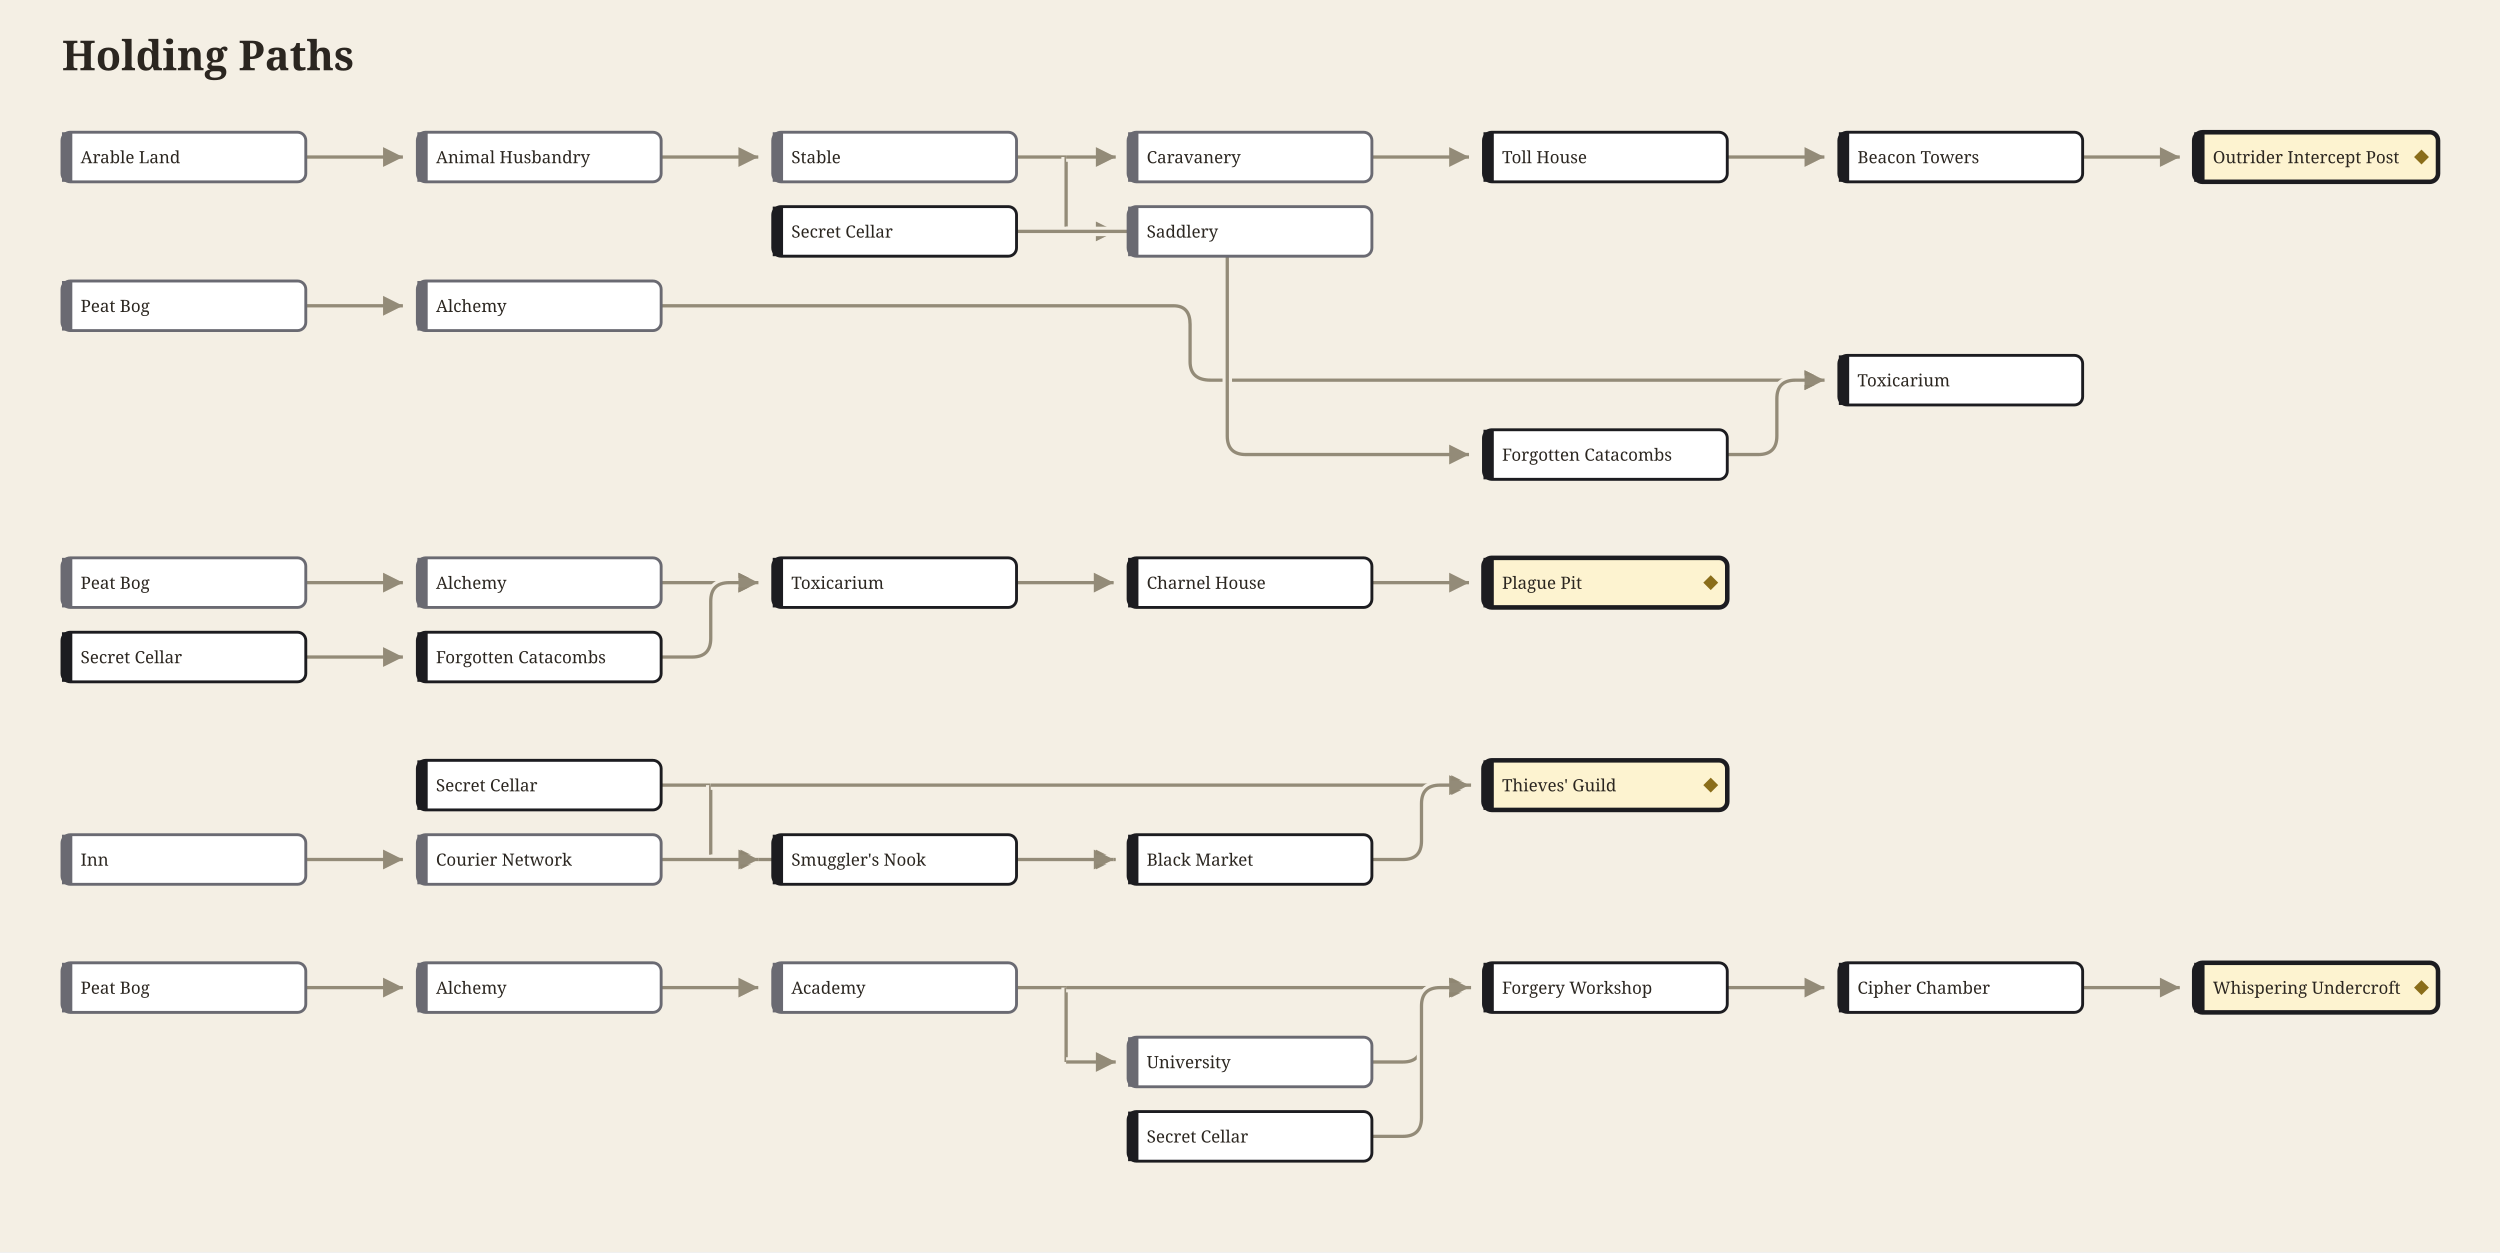
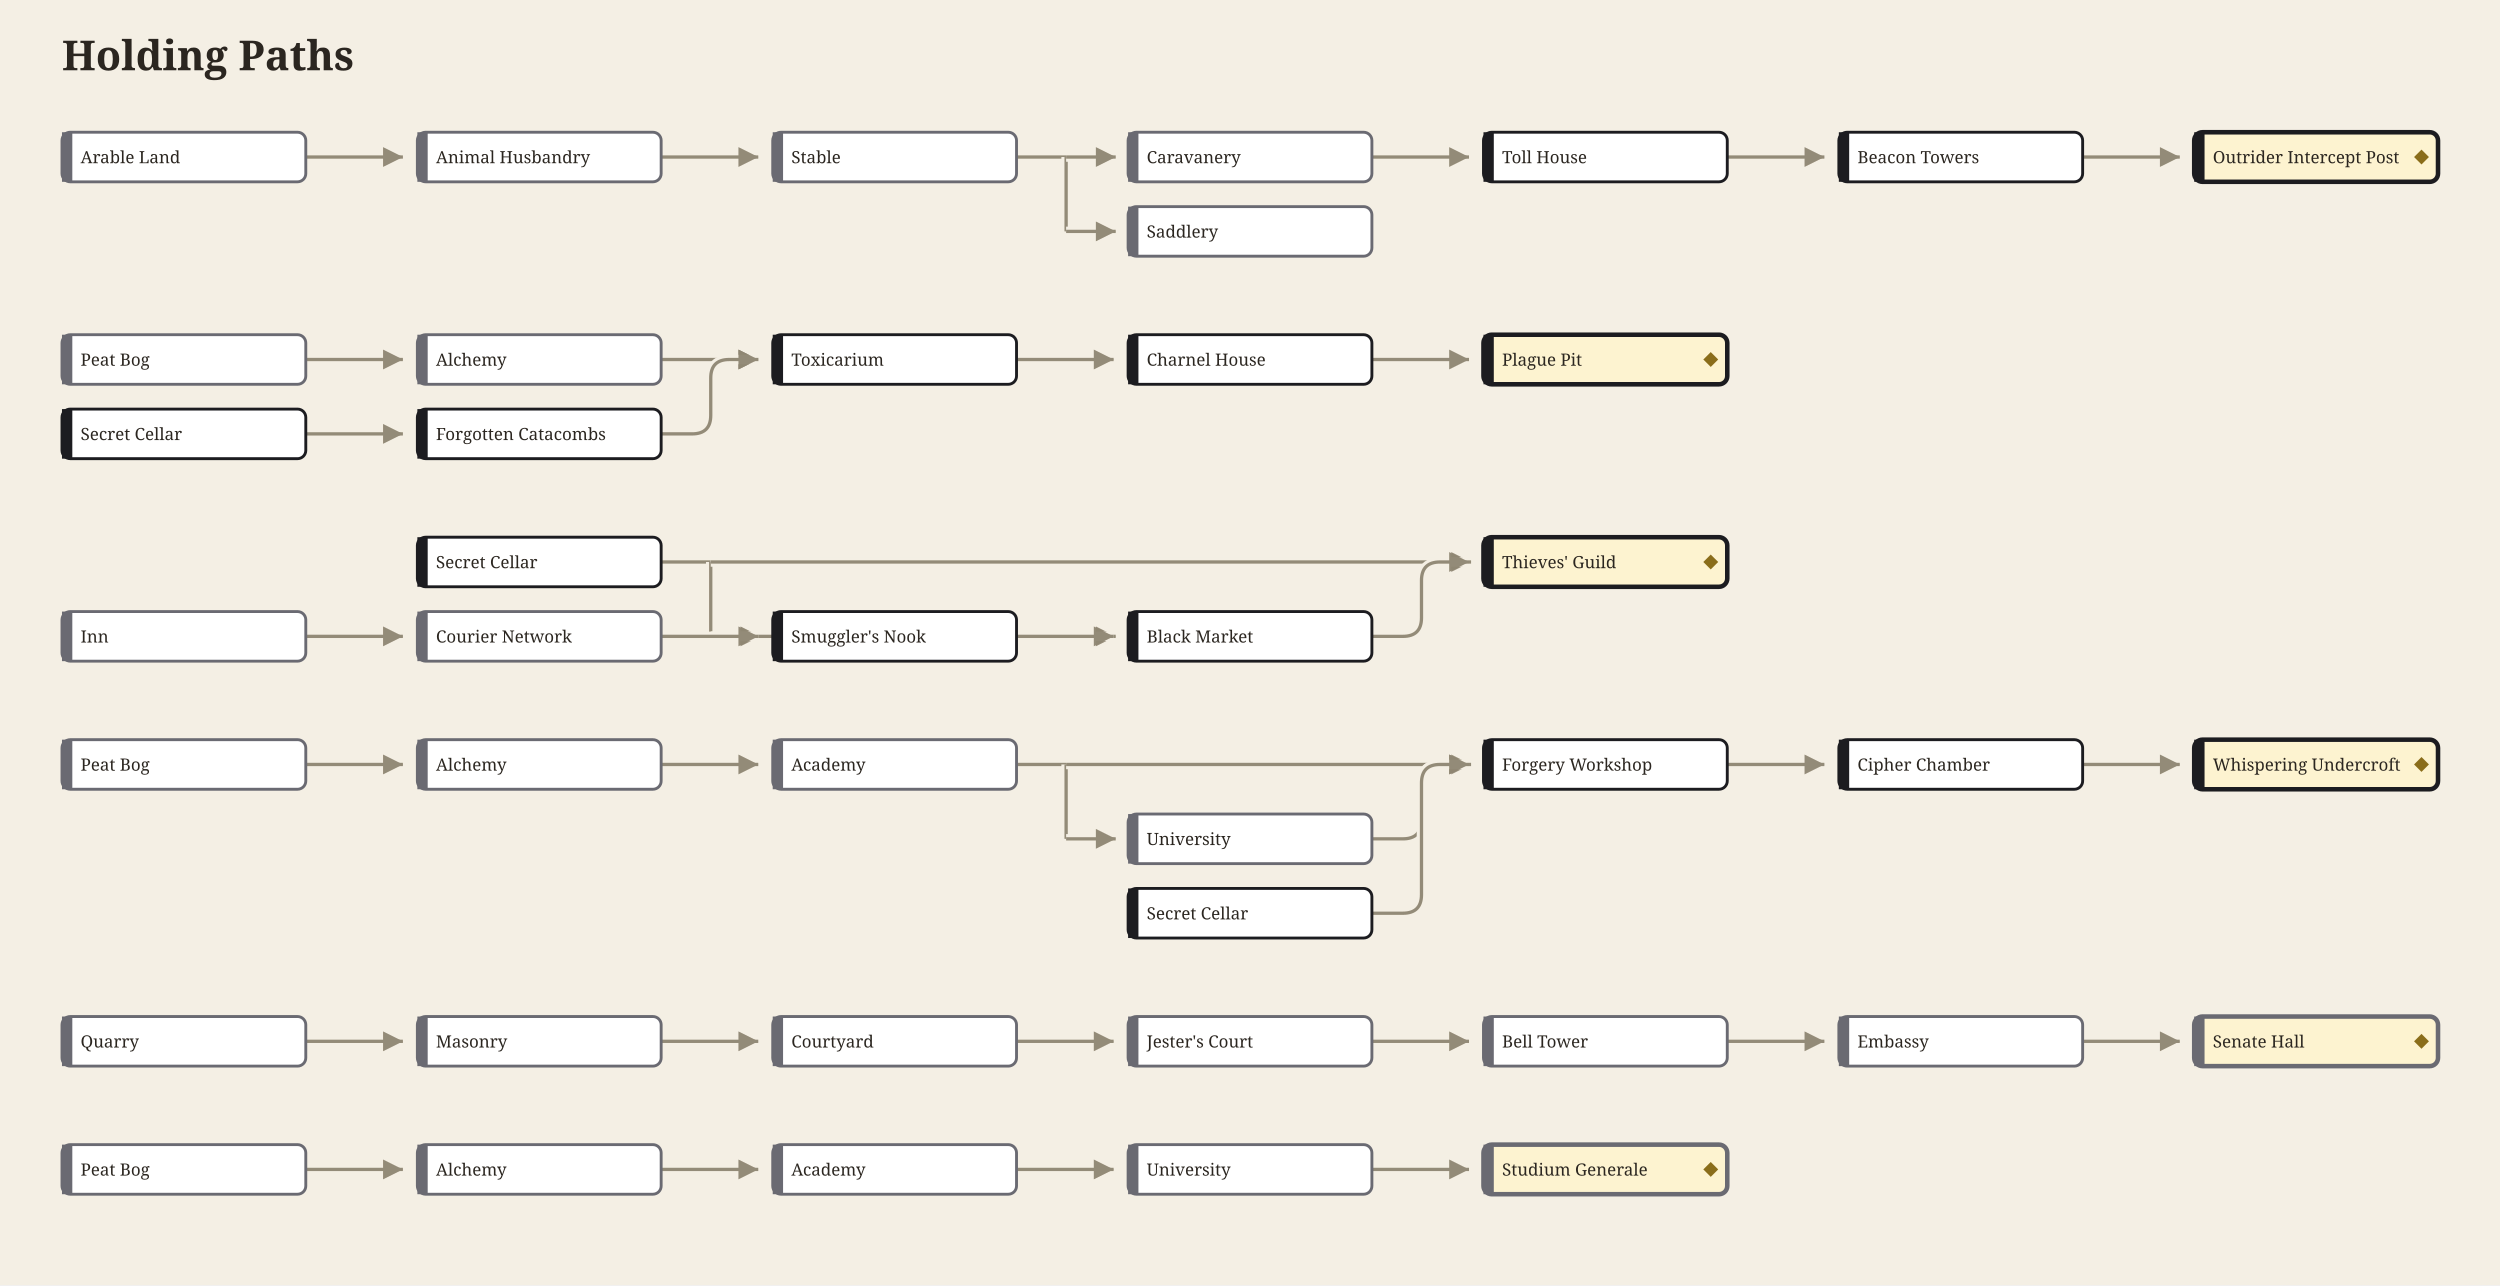
- <svg xmlns="http://www.w3.org/2000/svg" width="1210" height="606" viewBox="0 0 1210 606" font-family="Georgia, serif">
-   <rect width="1210" height="606" fill="#f4efe4" />
+ <svg xmlns="http://www.w3.org/2000/svg" width="1210" height="622" viewBox="0 0 1210 622" font-family="Georgia, serif">
+   <rect width="1210" height="622" fill="#f4efe4" />
  <defs>
    <marker id="arw-2E5A8C" markerWidth="7" markerHeight="7" refX="6" refY="3" orient="auto">
      <path d="M0,0 L6,3 L0,6 Z" fill="#2E5A8C" />
    </marker>
    <marker id="arw-9E2B25" markerWidth="7" markerHeight="7" refX="6" refY="3" orient="auto">
      <path d="M0,0 L6,3 L0,6 Z" fill="#9E2B25" />
    </marker>
    <marker id="arw-1c9c8c" markerWidth="7" markerHeight="7" refX="6" refY="3" orient="auto">
      <path d="M0,0 L6,3 L0,6 Z" fill="#1c9c8c" />
    </marker>
    <marker id="arw-C6A024" markerWidth="7" markerHeight="7" refX="6" refY="3" orient="auto">
      <path d="M0,0 L6,3 L0,6 Z" fill="#C6A024" />
    </marker>
    <marker id="arw-6A3D8F" markerWidth="7" markerHeight="7" refX="6" refY="3" orient="auto">
      <path d="M0,0 L6,3 L0,6 Z" fill="#6A3D8F" />
    </marker>
    <marker id="arw-CC6A1A" markerWidth="7" markerHeight="7" refX="6" refY="3" orient="auto">
      <path d="M0,0 L6,3 L0,6 Z" fill="#CC6A1A" />
    </marker>
    <marker id="arw-3a7d3a" markerWidth="7" markerHeight="7" refX="6" refY="3" orient="auto">
      <path d="M0,0 L6,3 L0,6 Z" fill="#3a7d3a" />
    </marker>
    <marker id="arw-b5347a" markerWidth="7" markerHeight="7" refX="6" refY="3" orient="auto">
      <path d="M0,0 L6,3 L0,6 Z" fill="#b5347a" />
    </marker>
    <marker id="arw-2b6f9e" markerWidth="7" markerHeight="7" refX="6" refY="3" orient="auto">
      <path d="M0,0 L6,3 L0,6 Z" fill="#2b6f9e" />
    </marker>
    <marker id="arw-8a6d1a" markerWidth="7" markerHeight="7" refX="6" refY="3" orient="auto">
      <path d="M0,0 L6,3 L0,6 Z" fill="#8a6d1a" />
    </marker>
    <marker id="arw-5f5647" markerWidth="7" markerHeight="7" refX="6" refY="3" orient="auto">
      <path d="M0,0 L6,3 L0,6 Z" fill="#5f5647" />
    </marker>
    <marker id="arw-7a2ea0" markerWidth="7" markerHeight="7" refX="6" refY="3" orient="auto">
      <path d="M0,0 L6,3 L0,6 Z" fill="#7a2ea0" />
    </marker>
    <marker id="arw-0f8a7e" markerWidth="7" markerHeight="7" refX="6" refY="3" orient="auto">
      <path d="M0,0 L6,3 L0,6 Z" fill="#0f8a7e" />
    </marker>
    <marker id="arw-a83232" markerWidth="7" markerHeight="7" refX="6" refY="3" orient="auto">
      <path d="M0,0 L6,3 L0,6 Z" fill="#a83232" />
    </marker>
    <marker id="arw-8f8672" markerWidth="7" markerHeight="7" refX="6" refY="3" orient="auto">
      <path d="M0,0 L6,3 L0,6 Z" fill="#8f8672" />
    </marker>
  </defs>
  <text x="30" y="34" font-size="20" font-weight="bold" fill="#2b2620">Holding Paths</text>
  <path d="M148,76 L195,76" fill="none" stroke="#f4efe4" stroke-width="4.6" opacity="1" />
  <path d="M148,76 L195,76" fill="none" stroke="#8f8672" stroke-width="1.6" opacity="0.95" marker-end="url(#arw-8f8672)" />
-   <path d="M148,148 L195,148" fill="none" stroke="#f4efe4" stroke-width="4.6" opacity="1" />
-   <path d="M148,148 L195,148" fill="none" stroke="#8f8672" stroke-width="1.6" opacity="0.95" marker-end="url(#arw-8f8672)" />
  <path d="M320,76 L367,76" fill="none" stroke="#f4efe4" stroke-width="4.6" opacity="1" />
  <path d="M320,76 L367,76" fill="none" stroke="#8f8672" stroke-width="1.6" opacity="0.95" marker-end="url(#arw-8f8672)" />
-   <path d="M320,148 L568,148 Q576,148 576,157 L576,175 Q576,184 586,184 L883,184" fill="none" stroke="#f4efe4" stroke-width="4.6" opacity="1" />
-   <path d="M320,148 L568,148 Q576,148 576,157 L576,175 Q576,184 586,184 L883,184" fill="none" stroke="#8f8672" stroke-width="1.6" opacity="0.95" marker-end="url(#arw-8f8672)" />
  <path d="M492,76 L516,76" fill="none" stroke="#f4efe4" stroke-width="4.6" opacity="1" />
  <path d="M492,76 L516,76" fill="none" stroke="#8f8672" stroke-width="1.6" opacity="0.95" />
  <path d="M516,76 L516,112" fill="none" stroke="#f4efe4" stroke-width="4.6" opacity="1" />
  <path d="M516,76 L516,112" fill="none" stroke="#8f8672" stroke-width="1.6" opacity="0.95" />
  <path d="M516,112 L540,112" fill="none" stroke="#f4efe4" stroke-width="4.6" opacity="1" />
  <path d="M516,112 L540,112" fill="none" stroke="#8f8672" stroke-width="1.6" opacity="0.95" marker-end="url(#arw-8f8672)" />
  <path d="M516,76 L540,76" fill="none" stroke="#f4efe4" stroke-width="4.6" opacity="1" />
  <path d="M516,76 L540,76" fill="none" stroke="#8f8672" stroke-width="1.6" opacity="0.95" marker-end="url(#arw-8f8672)" />
-   <path d="M492,112 L585,112 Q594,112 594,121 L594,211 Q594,220 603,220 L711,220" fill="none" stroke="#f4efe4" stroke-width="4.6" opacity="1" />
-   <path d="M492,112 L585,112 Q594,112 594,121 L594,211 Q594,220 603,220 L711,220" fill="none" stroke="#8f8672" stroke-width="1.6" opacity="0.95" marker-end="url(#arw-8f8672)" />
  <path d="M664,76 L711,76" fill="none" stroke="#f4efe4" stroke-width="4.6" opacity="1" />
  <path d="M664,76 L711,76" fill="none" stroke="#8f8672" stroke-width="1.6" opacity="0.95" marker-end="url(#arw-8f8672)" />
  <path d="M836,76 L883,76" fill="none" stroke="#f4efe4" stroke-width="4.6" opacity="1" />
  <path d="M836,76 L883,76" fill="none" stroke="#8f8672" stroke-width="1.6" opacity="0.95" marker-end="url(#arw-8f8672)" />
-   <path d="M836,220 L851,220 Q860,220 860,211 L860,193 Q860,184 869,184 L883,184" fill="none" stroke="#f4efe4" stroke-width="4.6" opacity="1" />
-   <path d="M836,220 L851,220 Q860,220 860,211 L860,193 Q860,184 869,184 L883,184" fill="none" stroke="#8f8672" stroke-width="1.6" opacity="0.95" marker-end="url(#arw-8f8672)" />
  <path d="M1008,76 L1055,76" fill="none" stroke="#f4efe4" stroke-width="4.6" opacity="1" />
  <path d="M1008,76 L1055,76" fill="none" stroke="#8f8672" stroke-width="1.6" opacity="0.95" marker-end="url(#arw-8f8672)" />
  <rect x="30" y="64" width="118" height="24" rx="4" fill="#ffffff" stroke="#6a6a72" stroke-width="1.4" />
  <rect x="30" y="64" width="5" height="24" fill="#6a6a72" />
  <text x="39" y="79" font-size="8.2" fill="#2b2620">Arable Land</text>
-   <rect x="30" y="136" width="118" height="24" rx="4" fill="#ffffff" stroke="#6a6a72" stroke-width="1.4" />
-   <rect x="30" y="136" width="5" height="24" fill="#6a6a72" />
-   <text x="39" y="151" font-size="8.2" fill="#2b2620">Peat Bog</text>
  <rect x="202" y="64" width="118" height="24" rx="4" fill="#ffffff" stroke="#6a6a72" stroke-width="1.4" />
  <rect x="202" y="64" width="5" height="24" fill="#6a6a72" />
  <text x="211" y="79" font-size="8.2" fill="#2b2620">Animal Husbandry</text>
-   <rect x="202" y="136" width="118" height="24" rx="4" fill="#ffffff" stroke="#6a6a72" stroke-width="1.4" />
-   <rect x="202" y="136" width="5" height="24" fill="#6a6a72" />
-   <text x="211" y="151" font-size="8.2" fill="#2b2620">Alchemy</text>
  <rect x="374" y="64" width="118" height="24" rx="4" fill="#ffffff" stroke="#6a6a72" stroke-width="1.4" />
  <rect x="374" y="64" width="5" height="24" fill="#6a6a72" />
  <text x="383" y="79" font-size="8.2" fill="#2b2620">Stable</text>
-   <rect x="374" y="100" width="118" height="24" rx="4" fill="#ffffff" stroke="#1c1c20" stroke-width="1.4" />
-   <rect x="374" y="100" width="5" height="24" fill="#1c1c20" />
-   <text x="383" y="115" font-size="8.2" fill="#2b2620">Secret Cellar</text>
  <rect x="546" y="64" width="118" height="24" rx="4" fill="#ffffff" stroke="#6a6a72" stroke-width="1.4" />
  <rect x="546" y="64" width="5" height="24" fill="#6a6a72" />
  <text x="555" y="79" font-size="8.2" fill="#2b2620">Caravanery</text>
  <rect x="546" y="100" width="118" height="24" rx="4" fill="#ffffff" stroke="#6a6a72" stroke-width="1.4" />
  <rect x="546" y="100" width="5" height="24" fill="#6a6a72" />
  <text x="555" y="115" font-size="8.2" fill="#2b2620">Saddlery</text>
  <rect x="718" y="64" width="118" height="24" rx="4" fill="#ffffff" stroke="#1c1c20" stroke-width="1.4" />
  <rect x="718" y="64" width="5" height="24" fill="#1c1c20" />
  <text x="727" y="79" font-size="8.2" fill="#2b2620">Toll House</text>
-   <rect x="718" y="208" width="118" height="24" rx="4" fill="#ffffff" stroke="#1c1c20" stroke-width="1.4" />
-   <rect x="718" y="208" width="5" height="24" fill="#1c1c20" />
-   <text x="727" y="223" font-size="8.2" fill="#2b2620">Forgotten Catacombs</text>
  <rect x="890" y="64" width="118" height="24" rx="4" fill="#ffffff" stroke="#1c1c20" stroke-width="1.4" />
  <rect x="890" y="64" width="5" height="24" fill="#1c1c20" />
  <text x="899" y="79" font-size="8.2" fill="#2b2620">Beacon Towers</text>
-   <rect x="890" y="172" width="118" height="24" rx="4" fill="#ffffff" stroke="#1c1c20" stroke-width="1.4" />
-   <rect x="890" y="172" width="5" height="24" fill="#1c1c20" />
-   <text x="899" y="187" font-size="8.2" fill="#2b2620">Toxicarium</text>
  <rect x="1062" y="64" width="118" height="24" rx="4" fill="#fdf3d0" stroke="#1c1c20" stroke-width="2.2" />
  <rect x="1062" y="64" width="5" height="24" fill="#1c1c20" />
  <text x="1071" y="79" font-size="8.2" fill="#2b2620">Outrider Intercept Post</text>
  <polygon points="1172.0,72.4 1175.6,76.0 1172.0,79.6 1168.4,76.0" fill="#8a6d1a" />
-   <path d="M148,282 L195,282" fill="none" stroke="#f4efe4" stroke-width="4.6" opacity="1" />
-   <path d="M148,282 L195,282" fill="none" stroke="#8f8672" stroke-width="1.6" opacity="0.95" marker-end="url(#arw-8f8672)" />
-   <path d="M148,318 L195,318" fill="none" stroke="#f4efe4" stroke-width="4.6" opacity="1" />
-   <path d="M148,318 L195,318" fill="none" stroke="#8f8672" stroke-width="1.6" opacity="0.95" marker-end="url(#arw-8f8672)" />
-   <path d="M320,282 L367,282" fill="none" stroke="#f4efe4" stroke-width="4.6" opacity="1" />
-   <path d="M320,282 L367,282" fill="none" stroke="#8f8672" stroke-width="1.6" opacity="0.95" marker-end="url(#arw-8f8672)" />
-   <path d="M320,318 L335,318 Q344,318 344,309 L344,291 Q344,282 353,282 L367,282" fill="none" stroke="#f4efe4" stroke-width="4.6" opacity="1" />
-   <path d="M320,318 L335,318 Q344,318 344,309 L344,291 Q344,282 353,282 L367,282" fill="none" stroke="#8f8672" stroke-width="1.6" opacity="0.95" marker-end="url(#arw-8f8672)" />
-   <path d="M492,282 L539,282" fill="none" stroke="#f4efe4" stroke-width="4.6" opacity="1" />
-   <path d="M492,282 L539,282" fill="none" stroke="#8f8672" stroke-width="1.6" opacity="0.95" marker-end="url(#arw-8f8672)" />
-   <path d="M664,282 L711,282" fill="none" stroke="#f4efe4" stroke-width="4.6" opacity="1" />
-   <path d="M664,282 L711,282" fill="none" stroke="#8f8672" stroke-width="1.6" opacity="0.95" marker-end="url(#arw-8f8672)" />
-   <rect x="30" y="270" width="118" height="24" rx="4" fill="#ffffff" stroke="#6a6a72" stroke-width="1.4" />
-   <rect x="30" y="270" width="5" height="24" fill="#6a6a72" />
-   <text x="39" y="285" font-size="8.2" fill="#2b2620">Peat Bog</text>
-   <rect x="30" y="306" width="118" height="24" rx="4" fill="#ffffff" stroke="#1c1c20" stroke-width="1.4" />
-   <rect x="30" y="306" width="5" height="24" fill="#1c1c20" />
-   <text x="39" y="321" font-size="8.2" fill="#2b2620">Secret Cellar</text>
-   <rect x="202" y="270" width="118" height="24" rx="4" fill="#ffffff" stroke="#6a6a72" stroke-width="1.4" />
-   <rect x="202" y="270" width="5" height="24" fill="#6a6a72" />
-   <text x="211" y="285" font-size="8.2" fill="#2b2620">Alchemy</text>
-   <rect x="202" y="306" width="118" height="24" rx="4" fill="#ffffff" stroke="#1c1c20" stroke-width="1.4" />
-   <rect x="202" y="306" width="5" height="24" fill="#1c1c20" />
-   <text x="211" y="321" font-size="8.2" fill="#2b2620">Forgotten Catacombs</text>
-   <rect x="374" y="270" width="118" height="24" rx="4" fill="#ffffff" stroke="#1c1c20" stroke-width="1.4" />
-   <rect x="374" y="270" width="5" height="24" fill="#1c1c20" />
-   <text x="383" y="285" font-size="8.2" fill="#2b2620">Toxicarium</text>
-   <rect x="546" y="270" width="118" height="24" rx="4" fill="#ffffff" stroke="#1c1c20" stroke-width="1.4" />
-   <rect x="546" y="270" width="5" height="24" fill="#1c1c20" />
-   <text x="555" y="285" font-size="8.2" fill="#2b2620">Charnel House</text>
-   <rect x="718" y="270" width="118" height="24" rx="4" fill="#fdf3d0" stroke="#1c1c20" stroke-width="2.2" />
-   <rect x="718" y="270" width="5" height="24" fill="#1c1c20" />
-   <text x="727" y="285" font-size="8.2" fill="#2b2620">Plague Pit</text>
-   <polygon points="828.0,278.4 831.6,282.0 828.0,285.6 824.4,282.0" fill="#8a6d1a" />
-   <path d="M148,416 L195,416" fill="none" stroke="#f4efe4" stroke-width="4.6" opacity="1" />
-   <path d="M148,416 L195,416" fill="none" stroke="#8f8672" stroke-width="1.6" opacity="0.95" marker-end="url(#arw-8f8672)" />
-   <path d="M320,380 L344,380" fill="none" stroke="#f4efe4" stroke-width="4.6" opacity="1" />
-   <path d="M320,380 L344,380" fill="none" stroke="#8f8672" stroke-width="1.6" opacity="0.95" />
-   <path d="M344,380 L344,416" fill="none" stroke="#f4efe4" stroke-width="4.6" opacity="1" />
-   <path d="M344,380 L344,416" fill="none" stroke="#8f8672" stroke-width="1.6" opacity="0.95" />
-   <path d="M344,416 L368,416" fill="none" stroke="#f4efe4" stroke-width="4.6" opacity="1" />
-   <path d="M344,416 L368,416" fill="none" stroke="#8f8672" stroke-width="1.6" opacity="0.95" marker-end="url(#arw-8f8672)" />
-   <path d="M344,416 L540,416" fill="none" stroke="#f4efe4" stroke-width="4.6" opacity="1" />
-   <path d="M344,416 L540,416" fill="none" stroke="#8f8672" stroke-width="1.6" opacity="0.95" marker-end="url(#arw-8f8672)" />
-   <path d="M344,380 L712,380" fill="none" stroke="#f4efe4" stroke-width="4.6" opacity="1" />
-   <path d="M344,380 L712,380" fill="none" stroke="#8f8672" stroke-width="1.6" opacity="0.95" marker-end="url(#arw-8f8672)" />
-   <path d="M320,416 L367,416" fill="none" stroke="#f4efe4" stroke-width="4.6" opacity="1" />
-   <path d="M320,416 L367,416" fill="none" stroke="#8f8672" stroke-width="1.6" opacity="0.95" marker-end="url(#arw-8f8672)" />
-   <path d="M492,416 L539,416" fill="none" stroke="#f4efe4" stroke-width="4.6" opacity="1" />
-   <path d="M492,416 L539,416" fill="none" stroke="#8f8672" stroke-width="1.6" opacity="0.95" marker-end="url(#arw-8f8672)" />
-   <path d="M664,416 L679,416 Q688,416 688,407 L688,389 Q688,380 697,380 L711,380" fill="none" stroke="#f4efe4" stroke-width="4.6" opacity="1" />
-   <path d="M664,416 L679,416 Q688,416 688,407 L688,389 Q688,380 697,380 L711,380" fill="none" stroke="#8f8672" stroke-width="1.6" opacity="0.95" marker-end="url(#arw-8f8672)" />
-   <rect x="30" y="404" width="118" height="24" rx="4" fill="#ffffff" stroke="#6a6a72" stroke-width="1.4" />
-   <rect x="30" y="404" width="5" height="24" fill="#6a6a72" />
-   <text x="39" y="419" font-size="8.2" fill="#2b2620">Inn</text>
-   <rect x="202" y="368" width="118" height="24" rx="4" fill="#ffffff" stroke="#1c1c20" stroke-width="1.4" />
-   <rect x="202" y="368" width="5" height="24" fill="#1c1c20" />
-   <text x="211" y="383" font-size="8.2" fill="#2b2620">Secret Cellar</text>
-   <rect x="202" y="404" width="118" height="24" rx="4" fill="#ffffff" stroke="#6a6a72" stroke-width="1.4" />
-   <rect x="202" y="404" width="5" height="24" fill="#6a6a72" />
-   <text x="211" y="419" font-size="8.2" fill="#2b2620">Courier Network</text>
-   <rect x="374" y="404" width="118" height="24" rx="4" fill="#ffffff" stroke="#1c1c20" stroke-width="1.4" />
-   <rect x="374" y="404" width="5" height="24" fill="#1c1c20" />
-   <text x="383" y="419" font-size="8.2" fill="#2b2620">Smuggler's Nook</text>
-   <rect x="546" y="404" width="118" height="24" rx="4" fill="#ffffff" stroke="#1c1c20" stroke-width="1.4" />
-   <rect x="546" y="404" width="5" height="24" fill="#1c1c20" />
-   <text x="555" y="419" font-size="8.2" fill="#2b2620">Black Market</text>
-   <rect x="718" y="368" width="118" height="24" rx="4" fill="#fdf3d0" stroke="#1c1c20" stroke-width="2.2" />
-   <rect x="718" y="368" width="5" height="24" fill="#1c1c20" />
-   <text x="727" y="383" font-size="8.2" fill="#2b2620">Thieves' Guild</text>
-   <polygon points="828.0,376.4 831.6,380.0 828.0,383.6 824.4,380.0" fill="#8a6d1a" />
-   <path d="M148,478 L195,478" fill="none" stroke="#f4efe4" stroke-width="4.6" opacity="1" />
-   <path d="M148,478 L195,478" fill="none" stroke="#8f8672" stroke-width="1.6" opacity="0.95" marker-end="url(#arw-8f8672)" />
-   <path d="M320,478 L367,478" fill="none" stroke="#f4efe4" stroke-width="4.6" opacity="1" />
-   <path d="M320,478 L367,478" fill="none" stroke="#8f8672" stroke-width="1.6" opacity="0.95" marker-end="url(#arw-8f8672)" />
-   <path d="M492,478 L516,478" fill="none" stroke="#f4efe4" stroke-width="4.6" opacity="1" />
-   <path d="M492,478 L516,478" fill="none" stroke="#8f8672" stroke-width="1.6" opacity="0.95" />
-   <path d="M516,478 L516,514" fill="none" stroke="#f4efe4" stroke-width="4.6" opacity="1" />
-   <path d="M516,478 L516,514" fill="none" stroke="#8f8672" stroke-width="1.6" opacity="0.95" />
-   <path d="M516,514 L540,514" fill="none" stroke="#f4efe4" stroke-width="4.6" opacity="1" />
-   <path d="M516,514 L540,514" fill="none" stroke="#8f8672" stroke-width="1.6" opacity="0.95" marker-end="url(#arw-8f8672)" />
-   <path d="M516,478 L712,478" fill="none" stroke="#f4efe4" stroke-width="4.6" opacity="1" />
-   <path d="M516,478 L712,478" fill="none" stroke="#8f8672" stroke-width="1.6" opacity="0.95" marker-end="url(#arw-8f8672)" />
-   <path d="M664,514 L679,514 Q688,514 688,505 L688,487 Q688,478 697,478 L711,478" fill="none" stroke="#f4efe4" stroke-width="4.6" opacity="1" />
-   <path d="M664,514 L679,514 Q688,514 688,505 L688,487 Q688,478 697,478 L711,478" fill="none" stroke="#8f8672" stroke-width="1.6" opacity="0.95" marker-end="url(#arw-8f8672)" />
-   <path d="M664,550 L679,550 Q688,550 688,541 L688,487 Q688,478 697,478 L711,478" fill="none" stroke="#f4efe4" stroke-width="4.6" opacity="1" />
-   <path d="M664,550 L679,550 Q688,550 688,541 L688,487 Q688,478 697,478 L711,478" fill="none" stroke="#8f8672" stroke-width="1.6" opacity="0.95" marker-end="url(#arw-8f8672)" />
-   <path d="M836,478 L883,478" fill="none" stroke="#f4efe4" stroke-width="4.6" opacity="1" />
-   <path d="M836,478 L883,478" fill="none" stroke="#8f8672" stroke-width="1.6" opacity="0.95" marker-end="url(#arw-8f8672)" />
-   <path d="M1008,478 L1055,478" fill="none" stroke="#f4efe4" stroke-width="4.6" opacity="1" />
-   <path d="M1008,478 L1055,478" fill="none" stroke="#8f8672" stroke-width="1.6" opacity="0.95" marker-end="url(#arw-8f8672)" />
-   <rect x="30" y="466" width="118" height="24" rx="4" fill="#ffffff" stroke="#6a6a72" stroke-width="1.4" />
-   <rect x="30" y="466" width="5" height="24" fill="#6a6a72" />
-   <text x="39" y="481" font-size="8.2" fill="#2b2620">Peat Bog</text>
-   <rect x="202" y="466" width="118" height="24" rx="4" fill="#ffffff" stroke="#6a6a72" stroke-width="1.4" />
-   <rect x="202" y="466" width="5" height="24" fill="#6a6a72" />
-   <text x="211" y="481" font-size="8.2" fill="#2b2620">Alchemy</text>
-   <rect x="374" y="466" width="118" height="24" rx="4" fill="#ffffff" stroke="#6a6a72" stroke-width="1.4" />
-   <rect x="374" y="466" width="5" height="24" fill="#6a6a72" />
-   <text x="383" y="481" font-size="8.2" fill="#2b2620">Academy</text>
-   <rect x="546" y="502" width="118" height="24" rx="4" fill="#ffffff" stroke="#6a6a72" stroke-width="1.4" />
-   <rect x="546" y="502" width="5" height="24" fill="#6a6a72" />
-   <text x="555" y="517" font-size="8.2" fill="#2b2620">University</text>
-   <rect x="546" y="538" width="118" height="24" rx="4" fill="#ffffff" stroke="#1c1c20" stroke-width="1.4" />
-   <rect x="546" y="538" width="5" height="24" fill="#1c1c20" />
-   <text x="555" y="553" font-size="8.2" fill="#2b2620">Secret Cellar</text>
-   <rect x="718" y="466" width="118" height="24" rx="4" fill="#ffffff" stroke="#1c1c20" stroke-width="1.4" />
-   <rect x="718" y="466" width="5" height="24" fill="#1c1c20" />
-   <text x="727" y="481" font-size="8.2" fill="#2b2620">Forgery Workshop</text>
-   <rect x="890" y="466" width="118" height="24" rx="4" fill="#ffffff" stroke="#1c1c20" stroke-width="1.4" />
-   <rect x="890" y="466" width="5" height="24" fill="#1c1c20" />
-   <text x="899" y="481" font-size="8.2" fill="#2b2620">Cipher Chamber</text>
-   <rect x="1062" y="466" width="118" height="24" rx="4" fill="#fdf3d0" stroke="#1c1c20" stroke-width="2.2" />
-   <rect x="1062" y="466" width="5" height="24" fill="#1c1c20" />
-   <text x="1071" y="481" font-size="8.2" fill="#2b2620">Whispering Undercroft</text>
-   <polygon points="1172.0,474.4 1175.6,478.0 1172.0,481.6 1168.4,478.0" fill="#8a6d1a" />
+   <path d="M148,174 L195,174" fill="none" stroke="#f4efe4" stroke-width="4.6" opacity="1" />
+   <path d="M148,174 L195,174" fill="none" stroke="#8f8672" stroke-width="1.6" opacity="0.95" marker-end="url(#arw-8f8672)" />
+   <path d="M148,210 L195,210" fill="none" stroke="#f4efe4" stroke-width="4.6" opacity="1" />
+   <path d="M148,210 L195,210" fill="none" stroke="#8f8672" stroke-width="1.6" opacity="0.95" marker-end="url(#arw-8f8672)" />
+   <path d="M320,174 L367,174" fill="none" stroke="#f4efe4" stroke-width="4.6" opacity="1" />
+   <path d="M320,174 L367,174" fill="none" stroke="#8f8672" stroke-width="1.6" opacity="0.95" marker-end="url(#arw-8f8672)" />
+   <path d="M320,210 L335,210 Q344,210 344,201 L344,183 Q344,174 353,174 L367,174" fill="none" stroke="#f4efe4" stroke-width="4.6" opacity="1" />
+   <path d="M320,210 L335,210 Q344,210 344,201 L344,183 Q344,174 353,174 L367,174" fill="none" stroke="#8f8672" stroke-width="1.6" opacity="0.95" marker-end="url(#arw-8f8672)" />
+   <path d="M492,174 L539,174" fill="none" stroke="#f4efe4" stroke-width="4.6" opacity="1" />
+   <path d="M492,174 L539,174" fill="none" stroke="#8f8672" stroke-width="1.6" opacity="0.95" marker-end="url(#arw-8f8672)" />
+   <path d="M664,174 L711,174" fill="none" stroke="#f4efe4" stroke-width="4.6" opacity="1" />
+   <path d="M664,174 L711,174" fill="none" stroke="#8f8672" stroke-width="1.6" opacity="0.95" marker-end="url(#arw-8f8672)" />
+   <rect x="30" y="162" width="118" height="24" rx="4" fill="#ffffff" stroke="#6a6a72" stroke-width="1.4" />
+   <rect x="30" y="162" width="5" height="24" fill="#6a6a72" />
+   <text x="39" y="177" font-size="8.2" fill="#2b2620">Peat Bog</text>
+   <rect x="30" y="198" width="118" height="24" rx="4" fill="#ffffff" stroke="#1c1c20" stroke-width="1.4" />
+   <rect x="30" y="198" width="5" height="24" fill="#1c1c20" />
+   <text x="39" y="213" font-size="8.2" fill="#2b2620">Secret Cellar</text>
+   <rect x="202" y="162" width="118" height="24" rx="4" fill="#ffffff" stroke="#6a6a72" stroke-width="1.4" />
+   <rect x="202" y="162" width="5" height="24" fill="#6a6a72" />
+   <text x="211" y="177" font-size="8.2" fill="#2b2620">Alchemy</text>
+   <rect x="202" y="198" width="118" height="24" rx="4" fill="#ffffff" stroke="#1c1c20" stroke-width="1.4" />
+   <rect x="202" y="198" width="5" height="24" fill="#1c1c20" />
+   <text x="211" y="213" font-size="8.2" fill="#2b2620">Forgotten Catacombs</text>
+   <rect x="374" y="162" width="118" height="24" rx="4" fill="#ffffff" stroke="#1c1c20" stroke-width="1.4" />
+   <rect x="374" y="162" width="5" height="24" fill="#1c1c20" />
+   <text x="383" y="177" font-size="8.2" fill="#2b2620">Toxicarium</text>
+   <rect x="546" y="162" width="118" height="24" rx="4" fill="#ffffff" stroke="#1c1c20" stroke-width="1.4" />
+   <rect x="546" y="162" width="5" height="24" fill="#1c1c20" />
+   <text x="555" y="177" font-size="8.2" fill="#2b2620">Charnel House</text>
+   <rect x="718" y="162" width="118" height="24" rx="4" fill="#fdf3d0" stroke="#1c1c20" stroke-width="2.2" />
+   <rect x="718" y="162" width="5" height="24" fill="#1c1c20" />
+   <text x="727" y="177" font-size="8.2" fill="#2b2620">Plague Pit</text>
+   <polygon points="828.0,170.4 831.6,174.0 828.0,177.6 824.4,174.0" fill="#8a6d1a" />
+   <path d="M148,308 L195,308" fill="none" stroke="#f4efe4" stroke-width="4.6" opacity="1" />
+   <path d="M148,308 L195,308" fill="none" stroke="#8f8672" stroke-width="1.6" opacity="0.95" marker-end="url(#arw-8f8672)" />
+   <path d="M320,272 L344,272" fill="none" stroke="#f4efe4" stroke-width="4.6" opacity="1" />
+   <path d="M320,272 L344,272" fill="none" stroke="#8f8672" stroke-width="1.6" opacity="0.95" />
+   <path d="M344,272 L344,308" fill="none" stroke="#f4efe4" stroke-width="4.6" opacity="1" />
+   <path d="M344,272 L344,308" fill="none" stroke="#8f8672" stroke-width="1.6" opacity="0.95" />
+   <path d="M344,308 L368,308" fill="none" stroke="#f4efe4" stroke-width="4.6" opacity="1" />
+   <path d="M344,308 L368,308" fill="none" stroke="#8f8672" stroke-width="1.6" opacity="0.95" marker-end="url(#arw-8f8672)" />
+   <path d="M344,308 L540,308" fill="none" stroke="#f4efe4" stroke-width="4.6" opacity="1" />
+   <path d="M344,308 L540,308" fill="none" stroke="#8f8672" stroke-width="1.6" opacity="0.95" marker-end="url(#arw-8f8672)" />
+   <path d="M344,272 L712,272" fill="none" stroke="#f4efe4" stroke-width="4.6" opacity="1" />
+   <path d="M344,272 L712,272" fill="none" stroke="#8f8672" stroke-width="1.6" opacity="0.95" marker-end="url(#arw-8f8672)" />
+   <path d="M320,308 L367,308" fill="none" stroke="#f4efe4" stroke-width="4.6" opacity="1" />
+   <path d="M320,308 L367,308" fill="none" stroke="#8f8672" stroke-width="1.6" opacity="0.95" marker-end="url(#arw-8f8672)" />
+   <path d="M492,308 L539,308" fill="none" stroke="#f4efe4" stroke-width="4.6" opacity="1" />
+   <path d="M492,308 L539,308" fill="none" stroke="#8f8672" stroke-width="1.6" opacity="0.95" marker-end="url(#arw-8f8672)" />
+   <path d="M664,308 L679,308 Q688,308 688,299 L688,281 Q688,272 697,272 L711,272" fill="none" stroke="#f4efe4" stroke-width="4.6" opacity="1" />
+   <path d="M664,308 L679,308 Q688,308 688,299 L688,281 Q688,272 697,272 L711,272" fill="none" stroke="#8f8672" stroke-width="1.6" opacity="0.95" marker-end="url(#arw-8f8672)" />
+   <rect x="30" y="296" width="118" height="24" rx="4" fill="#ffffff" stroke="#6a6a72" stroke-width="1.4" />
+   <rect x="30" y="296" width="5" height="24" fill="#6a6a72" />
+   <text x="39" y="311" font-size="8.2" fill="#2b2620">Inn</text>
+   <rect x="202" y="260" width="118" height="24" rx="4" fill="#ffffff" stroke="#1c1c20" stroke-width="1.4" />
+   <rect x="202" y="260" width="5" height="24" fill="#1c1c20" />
+   <text x="211" y="275" font-size="8.2" fill="#2b2620">Secret Cellar</text>
+   <rect x="202" y="296" width="118" height="24" rx="4" fill="#ffffff" stroke="#6a6a72" stroke-width="1.4" />
+   <rect x="202" y="296" width="5" height="24" fill="#6a6a72" />
+   <text x="211" y="311" font-size="8.2" fill="#2b2620">Courier Network</text>
+   <rect x="374" y="296" width="118" height="24" rx="4" fill="#ffffff" stroke="#1c1c20" stroke-width="1.4" />
+   <rect x="374" y="296" width="5" height="24" fill="#1c1c20" />
+   <text x="383" y="311" font-size="8.2" fill="#2b2620">Smuggler's Nook</text>
+   <rect x="546" y="296" width="118" height="24" rx="4" fill="#ffffff" stroke="#1c1c20" stroke-width="1.4" />
+   <rect x="546" y="296" width="5" height="24" fill="#1c1c20" />
+   <text x="555" y="311" font-size="8.2" fill="#2b2620">Black Market</text>
+   <rect x="718" y="260" width="118" height="24" rx="4" fill="#fdf3d0" stroke="#1c1c20" stroke-width="2.2" />
+   <rect x="718" y="260" width="5" height="24" fill="#1c1c20" />
+   <text x="727" y="275" font-size="8.2" fill="#2b2620">Thieves' Guild</text>
+   <polygon points="828.0,268.4 831.6,272.0 828.0,275.6 824.4,272.0" fill="#8a6d1a" />
+   <path d="M148,370 L195,370" fill="none" stroke="#f4efe4" stroke-width="4.6" opacity="1" />
+   <path d="M148,370 L195,370" fill="none" stroke="#8f8672" stroke-width="1.6" opacity="0.95" marker-end="url(#arw-8f8672)" />
+   <path d="M320,370 L367,370" fill="none" stroke="#f4efe4" stroke-width="4.6" opacity="1" />
+   <path d="M320,370 L367,370" fill="none" stroke="#8f8672" stroke-width="1.6" opacity="0.95" marker-end="url(#arw-8f8672)" />
+   <path d="M492,370 L516,370" fill="none" stroke="#f4efe4" stroke-width="4.6" opacity="1" />
+   <path d="M492,370 L516,370" fill="none" stroke="#8f8672" stroke-width="1.6" opacity="0.95" />
+   <path d="M516,370 L516,406" fill="none" stroke="#f4efe4" stroke-width="4.6" opacity="1" />
+   <path d="M516,370 L516,406" fill="none" stroke="#8f8672" stroke-width="1.6" opacity="0.95" />
+   <path d="M516,406 L540,406" fill="none" stroke="#f4efe4" stroke-width="4.6" opacity="1" />
+   <path d="M516,406 L540,406" fill="none" stroke="#8f8672" stroke-width="1.6" opacity="0.95" marker-end="url(#arw-8f8672)" />
+   <path d="M516,370 L712,370" fill="none" stroke="#f4efe4" stroke-width="4.6" opacity="1" />
+   <path d="M516,370 L712,370" fill="none" stroke="#8f8672" stroke-width="1.6" opacity="0.95" marker-end="url(#arw-8f8672)" />
+   <path d="M664,406 L679,406 Q688,406 688,397 L688,379 Q688,370 697,370 L711,370" fill="none" stroke="#f4efe4" stroke-width="4.6" opacity="1" />
+   <path d="M664,406 L679,406 Q688,406 688,397 L688,379 Q688,370 697,370 L711,370" fill="none" stroke="#8f8672" stroke-width="1.6" opacity="0.95" marker-end="url(#arw-8f8672)" />
+   <path d="M664,442 L679,442 Q688,442 688,433 L688,379 Q688,370 697,370 L711,370" fill="none" stroke="#f4efe4" stroke-width="4.6" opacity="1" />
+   <path d="M664,442 L679,442 Q688,442 688,433 L688,379 Q688,370 697,370 L711,370" fill="none" stroke="#8f8672" stroke-width="1.6" opacity="0.95" marker-end="url(#arw-8f8672)" />
+   <path d="M836,370 L883,370" fill="none" stroke="#f4efe4" stroke-width="4.6" opacity="1" />
+   <path d="M836,370 L883,370" fill="none" stroke="#8f8672" stroke-width="1.6" opacity="0.95" marker-end="url(#arw-8f8672)" />
+   <path d="M1008,370 L1055,370" fill="none" stroke="#f4efe4" stroke-width="4.6" opacity="1" />
+   <path d="M1008,370 L1055,370" fill="none" stroke="#8f8672" stroke-width="1.6" opacity="0.95" marker-end="url(#arw-8f8672)" />
+   <rect x="30" y="358" width="118" height="24" rx="4" fill="#ffffff" stroke="#6a6a72" stroke-width="1.4" />
+   <rect x="30" y="358" width="5" height="24" fill="#6a6a72" />
+   <text x="39" y="373" font-size="8.2" fill="#2b2620">Peat Bog</text>
+   <rect x="202" y="358" width="118" height="24" rx="4" fill="#ffffff" stroke="#6a6a72" stroke-width="1.4" />
+   <rect x="202" y="358" width="5" height="24" fill="#6a6a72" />
+   <text x="211" y="373" font-size="8.2" fill="#2b2620">Alchemy</text>
+   <rect x="374" y="358" width="118" height="24" rx="4" fill="#ffffff" stroke="#6a6a72" stroke-width="1.4" />
+   <rect x="374" y="358" width="5" height="24" fill="#6a6a72" />
+   <text x="383" y="373" font-size="8.2" fill="#2b2620">Academy</text>
+   <rect x="546" y="394" width="118" height="24" rx="4" fill="#ffffff" stroke="#6a6a72" stroke-width="1.4" />
+   <rect x="546" y="394" width="5" height="24" fill="#6a6a72" />
+   <text x="555" y="409" font-size="8.2" fill="#2b2620">University</text>
+   <rect x="546" y="430" width="118" height="24" rx="4" fill="#ffffff" stroke="#1c1c20" stroke-width="1.4" />
+   <rect x="546" y="430" width="5" height="24" fill="#1c1c20" />
+   <text x="555" y="445" font-size="8.2" fill="#2b2620">Secret Cellar</text>
+   <rect x="718" y="358" width="118" height="24" rx="4" fill="#ffffff" stroke="#1c1c20" stroke-width="1.4" />
+   <rect x="718" y="358" width="5" height="24" fill="#1c1c20" />
+   <text x="727" y="373" font-size="8.2" fill="#2b2620">Forgery Workshop</text>
+   <rect x="890" y="358" width="118" height="24" rx="4" fill="#ffffff" stroke="#1c1c20" stroke-width="1.4" />
+   <rect x="890" y="358" width="5" height="24" fill="#1c1c20" />
+   <text x="899" y="373" font-size="8.2" fill="#2b2620">Cipher Chamber</text>
+   <rect x="1062" y="358" width="118" height="24" rx="4" fill="#fdf3d0" stroke="#1c1c20" stroke-width="2.2" />
+   <rect x="1062" y="358" width="5" height="24" fill="#1c1c20" />
+   <text x="1071" y="373" font-size="8.2" fill="#2b2620">Whispering Undercroft</text>
+   <polygon points="1172.0,366.4 1175.6,370.0 1172.0,373.6 1168.4,370.0" fill="#8a6d1a" />
+   <path d="M148,504 L195,504" fill="none" stroke="#f4efe4" stroke-width="4.6" opacity="1" />
+   <path d="M148,504 L195,504" fill="none" stroke="#8f8672" stroke-width="1.6" opacity="0.95" marker-end="url(#arw-8f8672)" />
+   <path d="M320,504 L367,504" fill="none" stroke="#f4efe4" stroke-width="4.6" opacity="1" />
+   <path d="M320,504 L367,504" fill="none" stroke="#8f8672" stroke-width="1.6" opacity="0.95" marker-end="url(#arw-8f8672)" />
+   <path d="M492,504 L539,504" fill="none" stroke="#f4efe4" stroke-width="4.6" opacity="1" />
+   <path d="M492,504 L539,504" fill="none" stroke="#8f8672" stroke-width="1.6" opacity="0.95" marker-end="url(#arw-8f8672)" />
+   <path d="M664,504 L711,504" fill="none" stroke="#f4efe4" stroke-width="4.6" opacity="1" />
+   <path d="M664,504 L711,504" fill="none" stroke="#8f8672" stroke-width="1.6" opacity="0.95" marker-end="url(#arw-8f8672)" />
+   <path d="M836,504 L883,504" fill="none" stroke="#f4efe4" stroke-width="4.6" opacity="1" />
+   <path d="M836,504 L883,504" fill="none" stroke="#8f8672" stroke-width="1.6" opacity="0.95" marker-end="url(#arw-8f8672)" />
+   <path d="M1008,504 L1055,504" fill="none" stroke="#f4efe4" stroke-width="4.6" opacity="1" />
+   <path d="M1008,504 L1055,504" fill="none" stroke="#8f8672" stroke-width="1.6" opacity="0.95" marker-end="url(#arw-8f8672)" />
+   <rect x="30" y="492" width="118" height="24" rx="4" fill="#ffffff" stroke="#6a6a72" stroke-width="1.4" />
+   <rect x="30" y="492" width="5" height="24" fill="#6a6a72" />
+   <text x="39" y="507" font-size="8.2" fill="#2b2620">Quarry</text>
+   <rect x="202" y="492" width="118" height="24" rx="4" fill="#ffffff" stroke="#6a6a72" stroke-width="1.4" />
+   <rect x="202" y="492" width="5" height="24" fill="#6a6a72" />
+   <text x="211" y="507" font-size="8.2" fill="#2b2620">Masonry</text>
+   <rect x="374" y="492" width="118" height="24" rx="4" fill="#ffffff" stroke="#6a6a72" stroke-width="1.4" />
+   <rect x="374" y="492" width="5" height="24" fill="#6a6a72" />
+   <text x="383" y="507" font-size="8.2" fill="#2b2620">Courtyard</text>
+   <rect x="546" y="492" width="118" height="24" rx="4" fill="#ffffff" stroke="#6a6a72" stroke-width="1.4" />
+   <rect x="546" y="492" width="5" height="24" fill="#6a6a72" />
+   <text x="555" y="507" font-size="8.2" fill="#2b2620">Jester's Court</text>
+   <rect x="718" y="492" width="118" height="24" rx="4" fill="#ffffff" stroke="#6a6a72" stroke-width="1.4" />
+   <rect x="718" y="492" width="5" height="24" fill="#6a6a72" />
+   <text x="727" y="507" font-size="8.2" fill="#2b2620">Bell Tower</text>
+   <rect x="890" y="492" width="118" height="24" rx="4" fill="#ffffff" stroke="#6a6a72" stroke-width="1.4" />
+   <rect x="890" y="492" width="5" height="24" fill="#6a6a72" />
+   <text x="899" y="507" font-size="8.2" fill="#2b2620">Embassy</text>
+   <rect x="1062" y="492" width="118" height="24" rx="4" fill="#fdf3d0" stroke="#6a6a72" stroke-width="2.2" />
+   <rect x="1062" y="492" width="5" height="24" fill="#6a6a72" />
+   <text x="1071" y="507" font-size="8.2" fill="#2b2620">Senate Hall</text>
+   <polygon points="1172.0,500.4 1175.6,504.0 1172.0,507.6 1168.4,504.0" fill="#8a6d1a" />
+   <path d="M148,566 L195,566" fill="none" stroke="#f4efe4" stroke-width="4.6" opacity="1" />
+   <path d="M148,566 L195,566" fill="none" stroke="#8f8672" stroke-width="1.6" opacity="0.95" marker-end="url(#arw-8f8672)" />
+   <path d="M320,566 L367,566" fill="none" stroke="#f4efe4" stroke-width="4.6" opacity="1" />
+   <path d="M320,566 L367,566" fill="none" stroke="#8f8672" stroke-width="1.6" opacity="0.95" marker-end="url(#arw-8f8672)" />
+   <path d="M492,566 L539,566" fill="none" stroke="#f4efe4" stroke-width="4.6" opacity="1" />
+   <path d="M492,566 L539,566" fill="none" stroke="#8f8672" stroke-width="1.6" opacity="0.95" marker-end="url(#arw-8f8672)" />
+   <path d="M664,566 L711,566" fill="none" stroke="#f4efe4" stroke-width="4.6" opacity="1" />
+   <path d="M664,566 L711,566" fill="none" stroke="#8f8672" stroke-width="1.6" opacity="0.95" marker-end="url(#arw-8f8672)" />
+   <rect x="30" y="554" width="118" height="24" rx="4" fill="#ffffff" stroke="#6a6a72" stroke-width="1.4" />
+   <rect x="30" y="554" width="5" height="24" fill="#6a6a72" />
+   <text x="39" y="569" font-size="8.2" fill="#2b2620">Peat Bog</text>
+   <rect x="202" y="554" width="118" height="24" rx="4" fill="#ffffff" stroke="#6a6a72" stroke-width="1.4" />
+   <rect x="202" y="554" width="5" height="24" fill="#6a6a72" />
+   <text x="211" y="569" font-size="8.2" fill="#2b2620">Alchemy</text>
+   <rect x="374" y="554" width="118" height="24" rx="4" fill="#ffffff" stroke="#6a6a72" stroke-width="1.4" />
+   <rect x="374" y="554" width="5" height="24" fill="#6a6a72" />
+   <text x="383" y="569" font-size="8.2" fill="#2b2620">Academy</text>
+   <rect x="546" y="554" width="118" height="24" rx="4" fill="#ffffff" stroke="#6a6a72" stroke-width="1.4" />
+   <rect x="546" y="554" width="5" height="24" fill="#6a6a72" />
+   <text x="555" y="569" font-size="8.2" fill="#2b2620">University</text>
+   <rect x="718" y="554" width="118" height="24" rx="4" fill="#fdf3d0" stroke="#6a6a72" stroke-width="2.2" />
+   <rect x="718" y="554" width="5" height="24" fill="#6a6a72" />
+   <text x="727" y="569" font-size="8.2" fill="#2b2620">Studium Generale</text>
+   <polygon points="828.0,562.4 831.6,566.0 828.0,569.6 824.4,566.0" fill="#8a6d1a" />
</svg>
